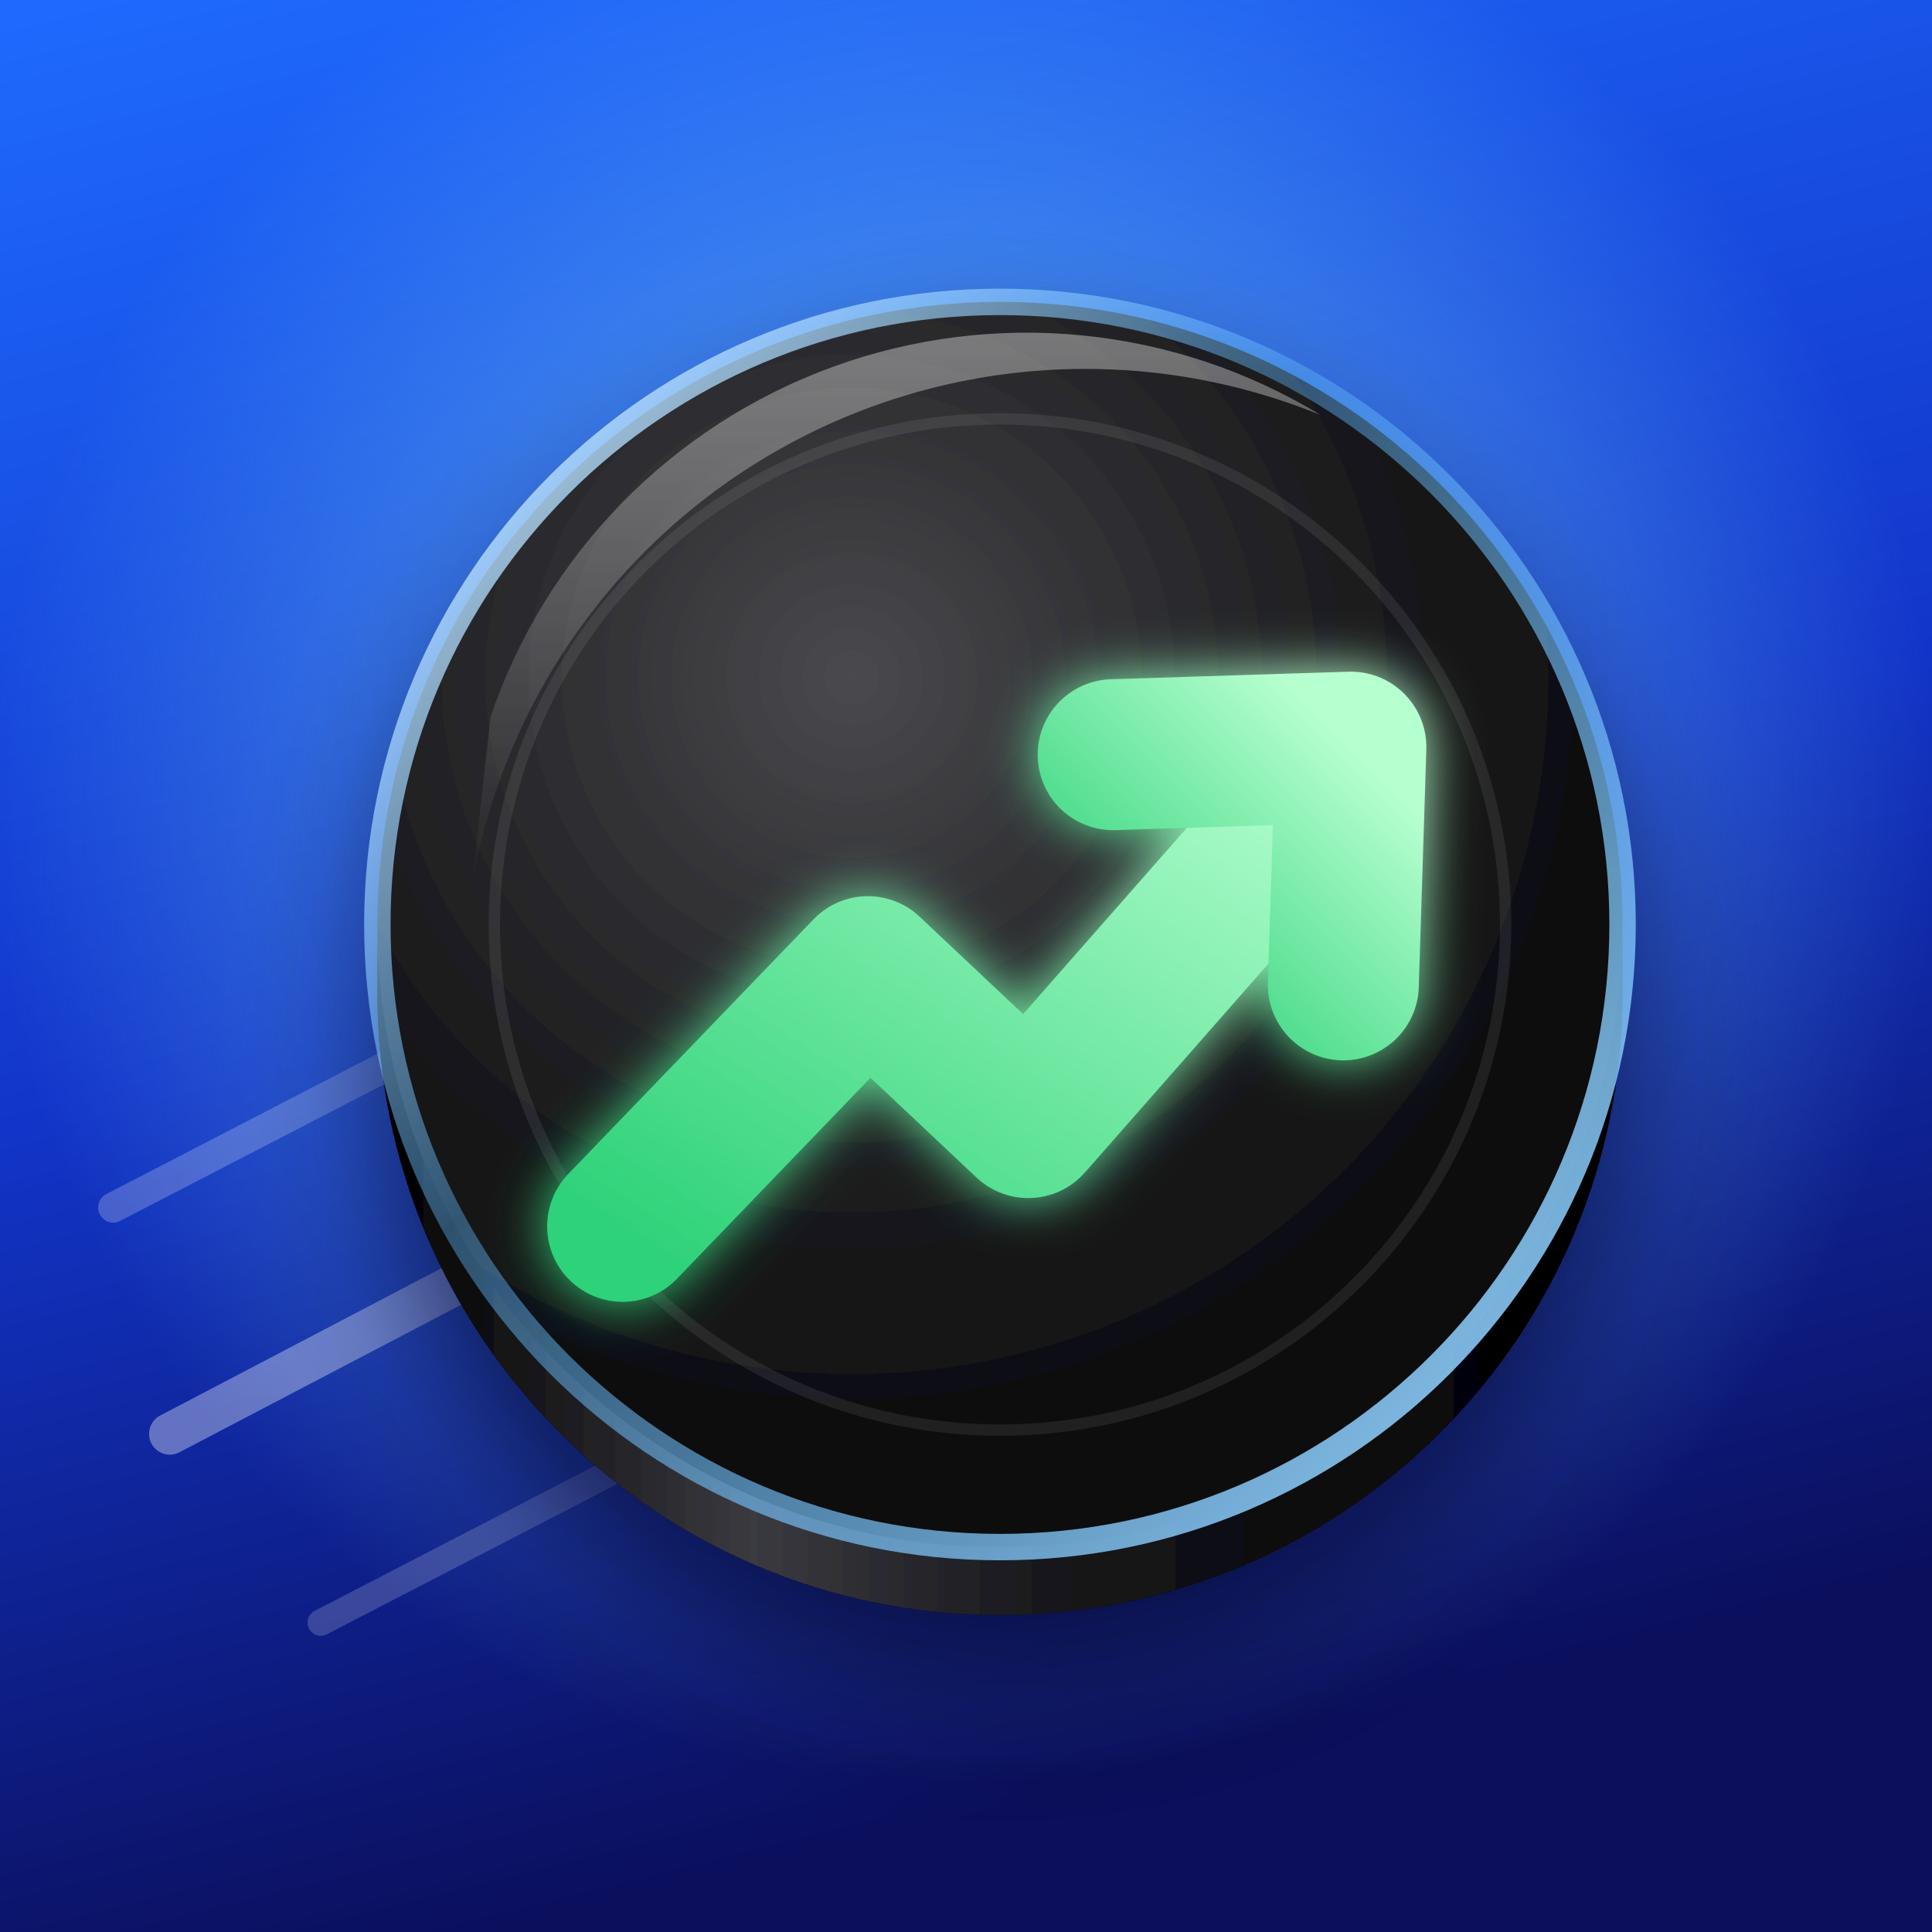
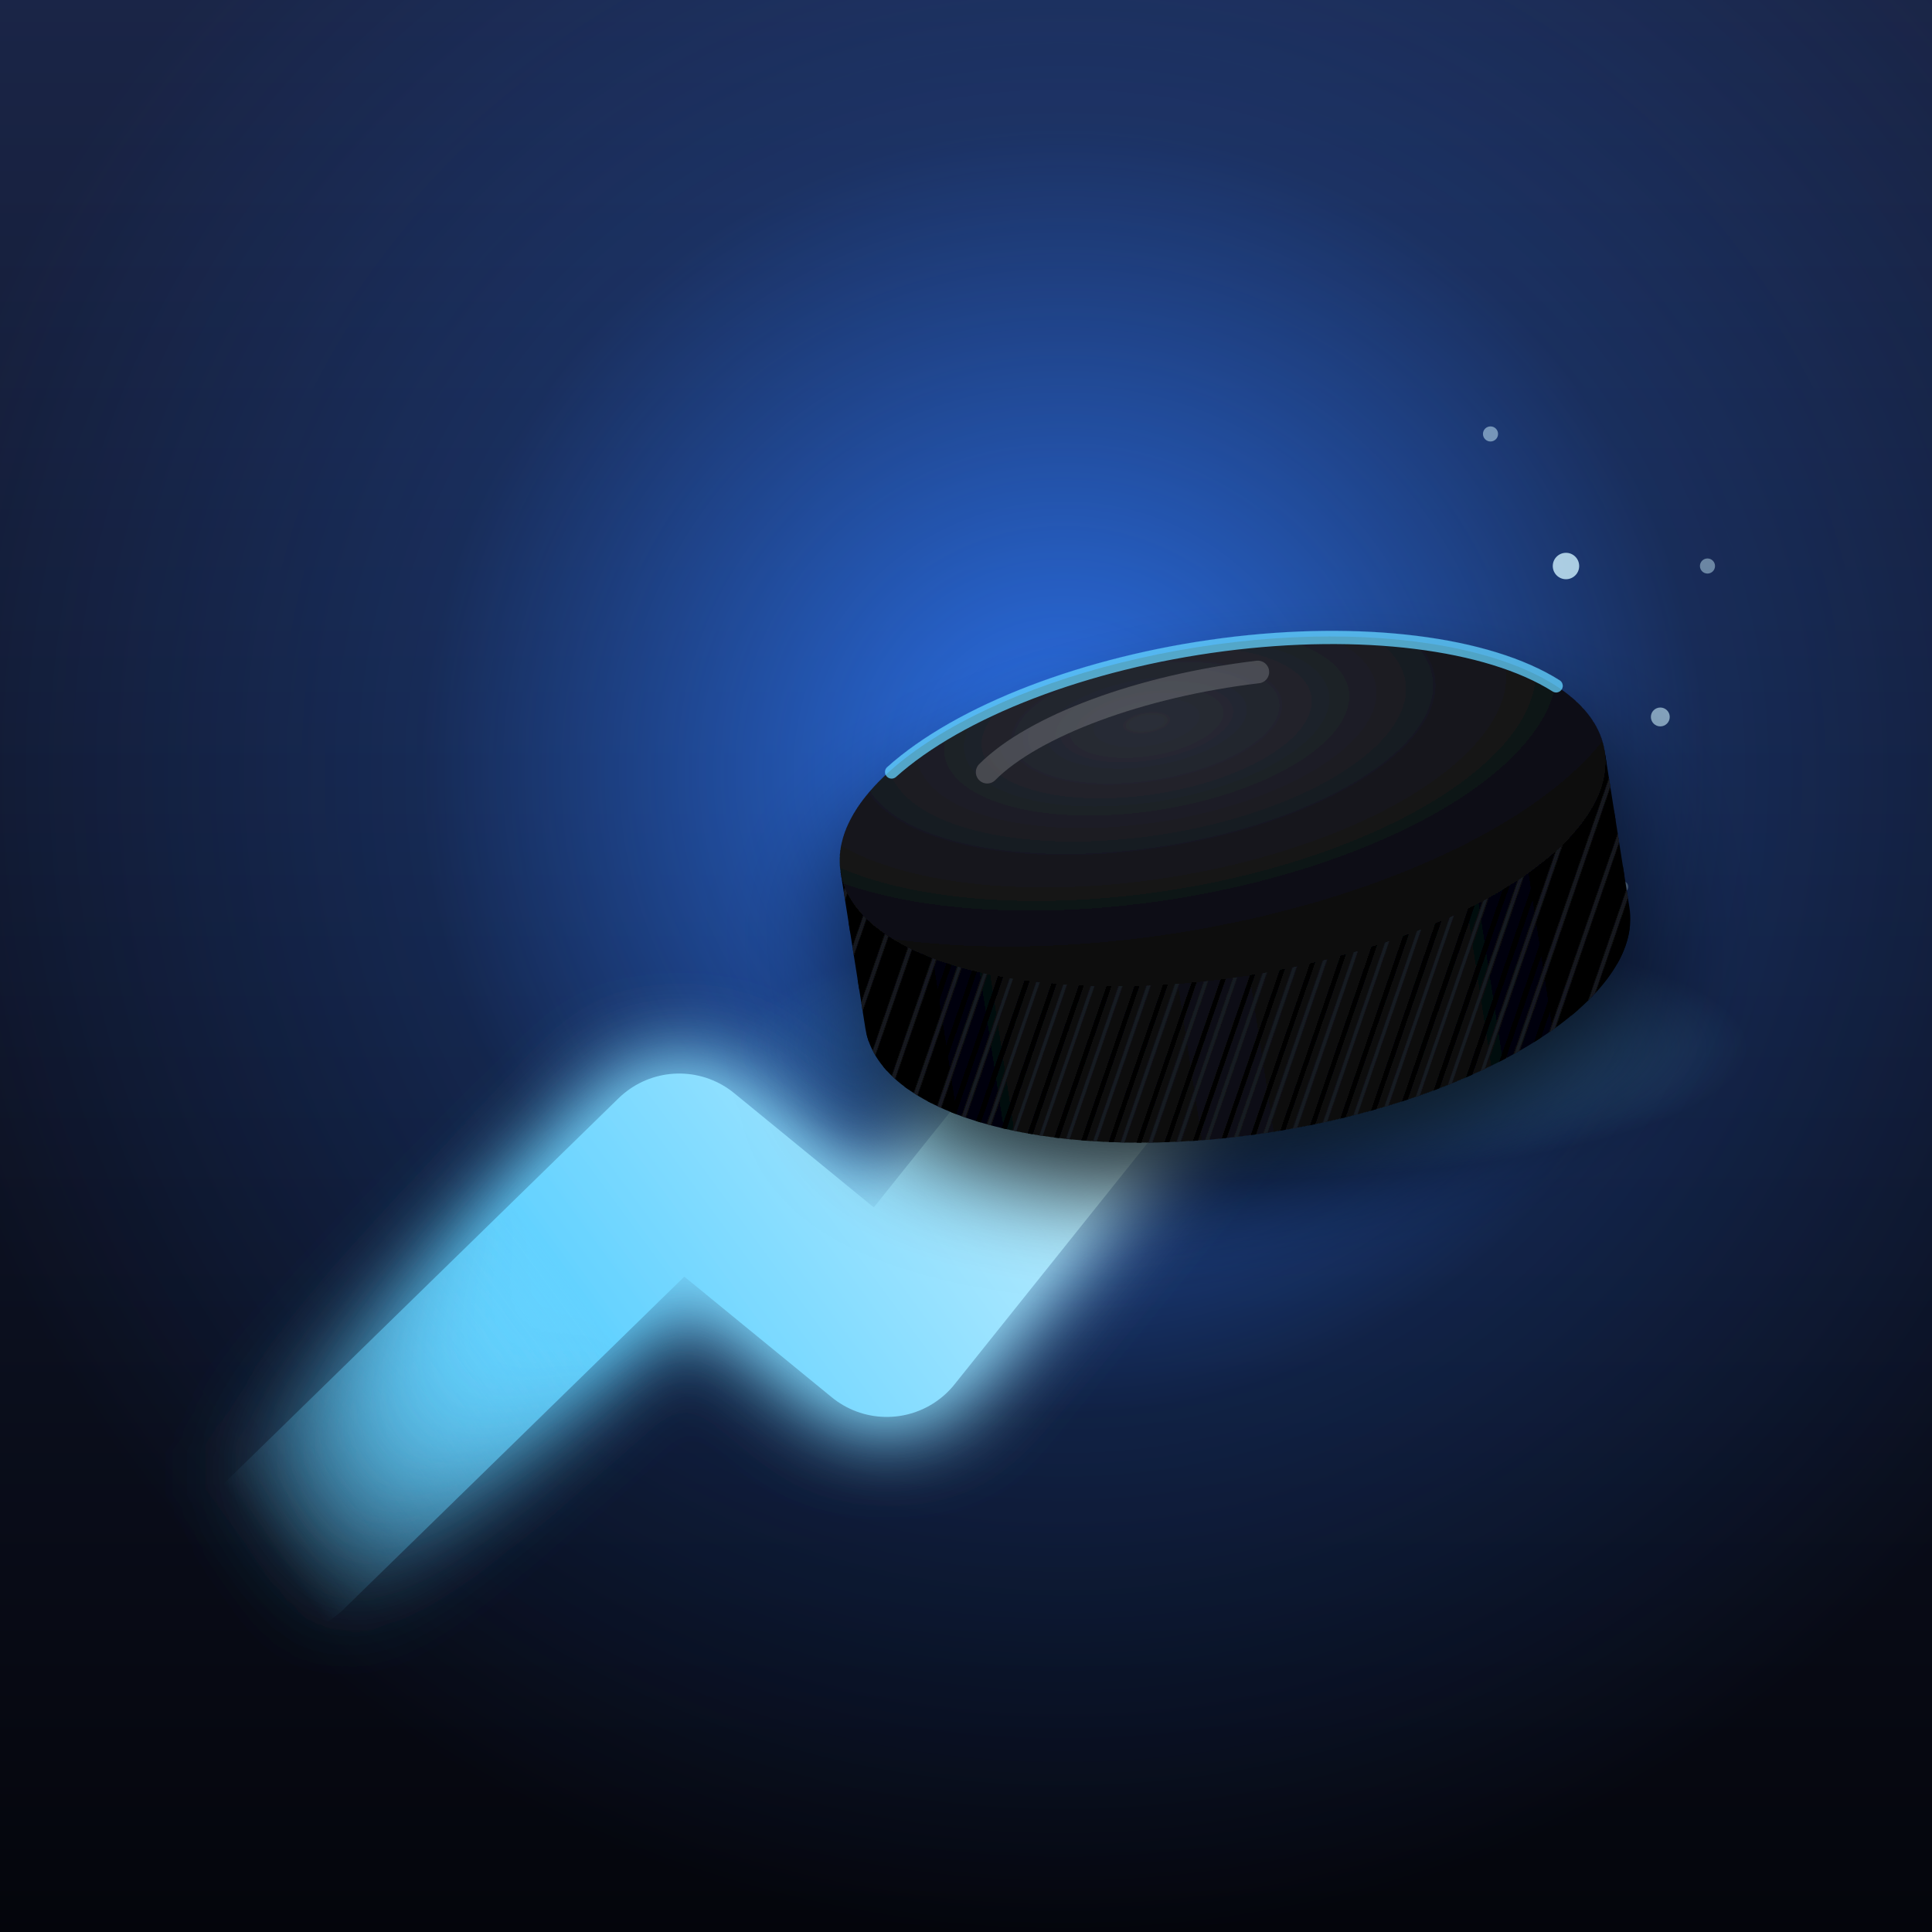
<svg xmlns="http://www.w3.org/2000/svg" viewBox="0 0 1024 1024">
  <defs>
-     <linearGradient id="bg" x1="0" y1="0" x2="0.25" y2="1">
-       <stop offset="0" stop-color="#1F6BFF" />
-       <stop offset=".55" stop-color="#1235C9" />
-       <stop offset="1" stop-color="#0B0F5C" />
+     <linearGradient id="bg" x1="0" y1="0" x2="0" y2="1">
+       <stop offset="0" stop-color="#1A2547" />
+       <stop offset="1" stop-color="#04050B" />
    </linearGradient>
-     <radialGradient id="spot" cx=".5" cy=".42" r=".5">
-       <stop offset="0" stop-color="#7FD8FF" stop-opacity=".75" />
-       <stop offset="1" stop-color="#7FD8FF" stop-opacity="0" />
+     <radialGradient id="ice" cx=".55" cy=".4" r=".6">
+       <stop offset="0" stop-color="#2E7BFF" stop-opacity=".9" />
+       <stop offset=".55" stop-color="#2E7BFF" stop-opacity=".18" />
+       <stop offset="1" stop-color="#2E7BFF" stop-opacity="0" />
    </radialGradient>
-     <radialGradient id="face" cx=".38" cy=".3" r=".85">
-       <stop offset="0" stop-color="#4A4A4F" />
-       <stop offset=".5" stop-color="#1A1A1C" />
-       <stop offset="1" stop-color="#000" />
+     <linearGradient id="ln" gradientUnits="userSpaceOnUse" x1="150" y1="830" x2="640" y2="470">
+       <stop offset="0" stop-color="#64D2FF" stop-opacity="0" />
+       <stop offset=".35" stop-color="#64D2FF" />
+       <stop offset="1" stop-color="#E8FBFF" />
+     </linearGradient>
+     <radialGradient id="ptop" cx=".42" cy=".2" r=".9">
+       <stop offset="0" stop-color="#2A2E38" />
+       <stop offset=".55" stop-color="#121318" />
+       <stop offset="1" stop-color="#050506" />
    </radialGradient>
-     <linearGradient id="rim" x1="0" y1="0" x2="1" y2="1">
-       <stop offset="0" stop-color="#E9F7FF" />
-       <stop offset=".4" stop-color="#5FB8FF" stop-opacity=".4" />
-       <stop offset="1" stop-color="#9BD7FF" />
+     <linearGradient id="pside" x1="0" y1="0" x2="1" y2="0">
+       <stop offset="0" stop-color="#020203" />
+       <stop offset=".45" stop-color="#0E0F13" />
+       <stop offset="1" stop-color="#020203" />
    </linearGradient>
-     <linearGradient id="ar" x1="0" y1="1" x2="1" y2="0">
-       <stop offset="0" stop-color="#2FD27A" />
-       <stop offset="1" stop-color="#B6FFCF" />
-     </linearGradient>
-     <linearGradient id="spec" x1="0" y1="0" x2="0" y2="1">
-       <stop offset="0" stop-color="#fff" stop-opacity=".38" />
-       <stop offset="1" stop-color="#fff" stop-opacity="0" />
-     </linearGradient>
-     <linearGradient id="edge" x1="0" y1="0" x2="1" y2="0">
-       <stop offset="0" stop-color="#000" />
-       <stop offset=".3" stop-color="#3a3a40" />
-       <stop offset=".55" stop-color="#16161a" />
-       <stop offset="1" stop-color="#000" />
-     </linearGradient>
-     <filter id="ds" x="-30%" y="-30%" width="160%" height="170%">
-       <feDropShadow dx="0" dy="36" stdDeviation="36" flood-color="#020630" flood-opacity=".7" />
-     </filter>
+     <pattern id="knurl" width="14" height="30" patternUnits="userSpaceOnUse" patternTransform="rotate(28)">
+       <rect width="14" height="30" fill="none" />
+       <line x1="0" y1="0" x2="0" y2="30" stroke="#000" stroke-width="5" />
+       <line x1="7" y1="0" x2="7" y2="30" stroke="#1A1C22" stroke-width="2" />
+     </pattern>
+     <clipPath id="sideclip">
+       <path d="M-205 0 v84 a205 88 0 0 0 410 0 v-84 a205 88 0 0 1 -410 0z" />
+     </clipPath>
    <filter id="glow" x="-30%" y="-30%" width="160%" height="160%">
-       <feGaussianBlur stdDeviation="14" result="b" />
+       <feGaussianBlur stdDeviation="24" result="b" />
      <feMerge>
+         <feMergeNode in="b" />
        <feMergeNode in="b" />
        <feMergeNode in="SourceGraphic" />
      </feMerge>
    </filter>
+     <filter id="ds" x="-40%" y="-40%" width="180%" height="220%">
+       <feDropShadow dx="0" dy="30" stdDeviation="28" flood-color="#000" flood-opacity=".75" />
+     </filter>
+     <radialGradient id="pool" cx=".5" cy=".5" r=".5">
+       <stop offset="0" stop-color="#64D2FF" stop-opacity=".55" />
+       <stop offset="1" stop-color="#64D2FF" stop-opacity="0" />
+     </radialGradient>
  </defs>
  <rect width="1024" height="1024" fill="url(#bg)" />
-   <rect width="1024" height="1024" fill="url(#spot)" />
-   <g stroke="#fff" stroke-linecap="round" fill="none">
-     <path d="M90 760 L 300 650" stroke-opacity=".35" stroke-width="22" />
-     <path d="M60 640 L 230 552" stroke-opacity=".22" stroke-width="16" />
-     <path d="M170 860 L 340 772" stroke-opacity=".18" stroke-width="14" />
+   <rect width="1024" height="1024" fill="url(#ice)" />
+   <g fill="#CFF3FF">
+     <circle cx="830" cy="300" r="7" opacity=".8" />
+     <circle cx="880" cy="380" r="5" opacity=".6" />
+     <circle cx="790" cy="230" r="4" opacity=".5" />
+     <circle cx="905" cy="300" r="4" opacity=".45" />
+     <circle cx="860" cy="470" r="3" opacity=".4" />
  </g>
-   <g filter="url(#ds)">
-     <circle cx="530" cy="526" r="330" fill="#050506" />
-     <path d="M200 490 A330 330 0 0 0 860 490 L 860 526 A330 330 0 0 1 200 526 Z" fill="url(#edge)" />
-     <circle cx="530" cy="490" r="330" fill="url(#face)" />
-   </g>
-   <circle cx="530" cy="490" r="330" fill="none" stroke="url(#rim)" stroke-width="14" />
-   <circle cx="530" cy="490" r="268" fill="none" stroke="#fff" stroke-opacity=".08" stroke-width="6" />
-   <path d="M260 380 A 300 300 0 0 1 700 220 A 330 330 0 0 0 250 470 Z" fill="url(#spec)" />
-   <g filter="url(#glow)" stroke="url(#ar)" stroke-width="80" stroke-linecap="round" stroke-linejoin="round" fill="none">
-     <path d="M330 650 L 460 515 L 545 595 L 712 405" />
-     <path d="M590 400 L 716 396 L 712 522" />
+   <path filter="url(#glow)" d="M150 820 L 360 615 L 470 705 L 610 530" stroke="url(#ln)" stroke-width="92" stroke-linecap="round" stroke-linejoin="round" fill="none" />
+   <ellipse cx="658" cy="555" rx="270" ry="70" fill="url(#pool)" />
+   <g filter="url(#ds)" transform="translate(648 430) rotate(-9)">
+     <path d="M-205 0 v84 a205 88 0 0 0 410 0 v-84 z" fill="url(#pside)" />
+     <g clip-path="url(#sideclip)">
+       <rect x="-210" y="-10" width="420" height="200" fill="url(#knurl)" opacity=".9" />
+     </g>
+     <ellipse rx="205" ry="88" fill="url(#ptop)" />
+     <path d="M-170 -48 A205 88 0 0 1 185 -38" stroke="#64D2FF" stroke-opacity=".75" stroke-width="7" stroke-linecap="round" fill="none" />
+     <path d="M-120 -40 a150 55 0 0 1 150 -30" stroke="#fff" stroke-opacity=".18" stroke-width="12" stroke-linecap="round" fill="none" />
  </g>
</svg>
